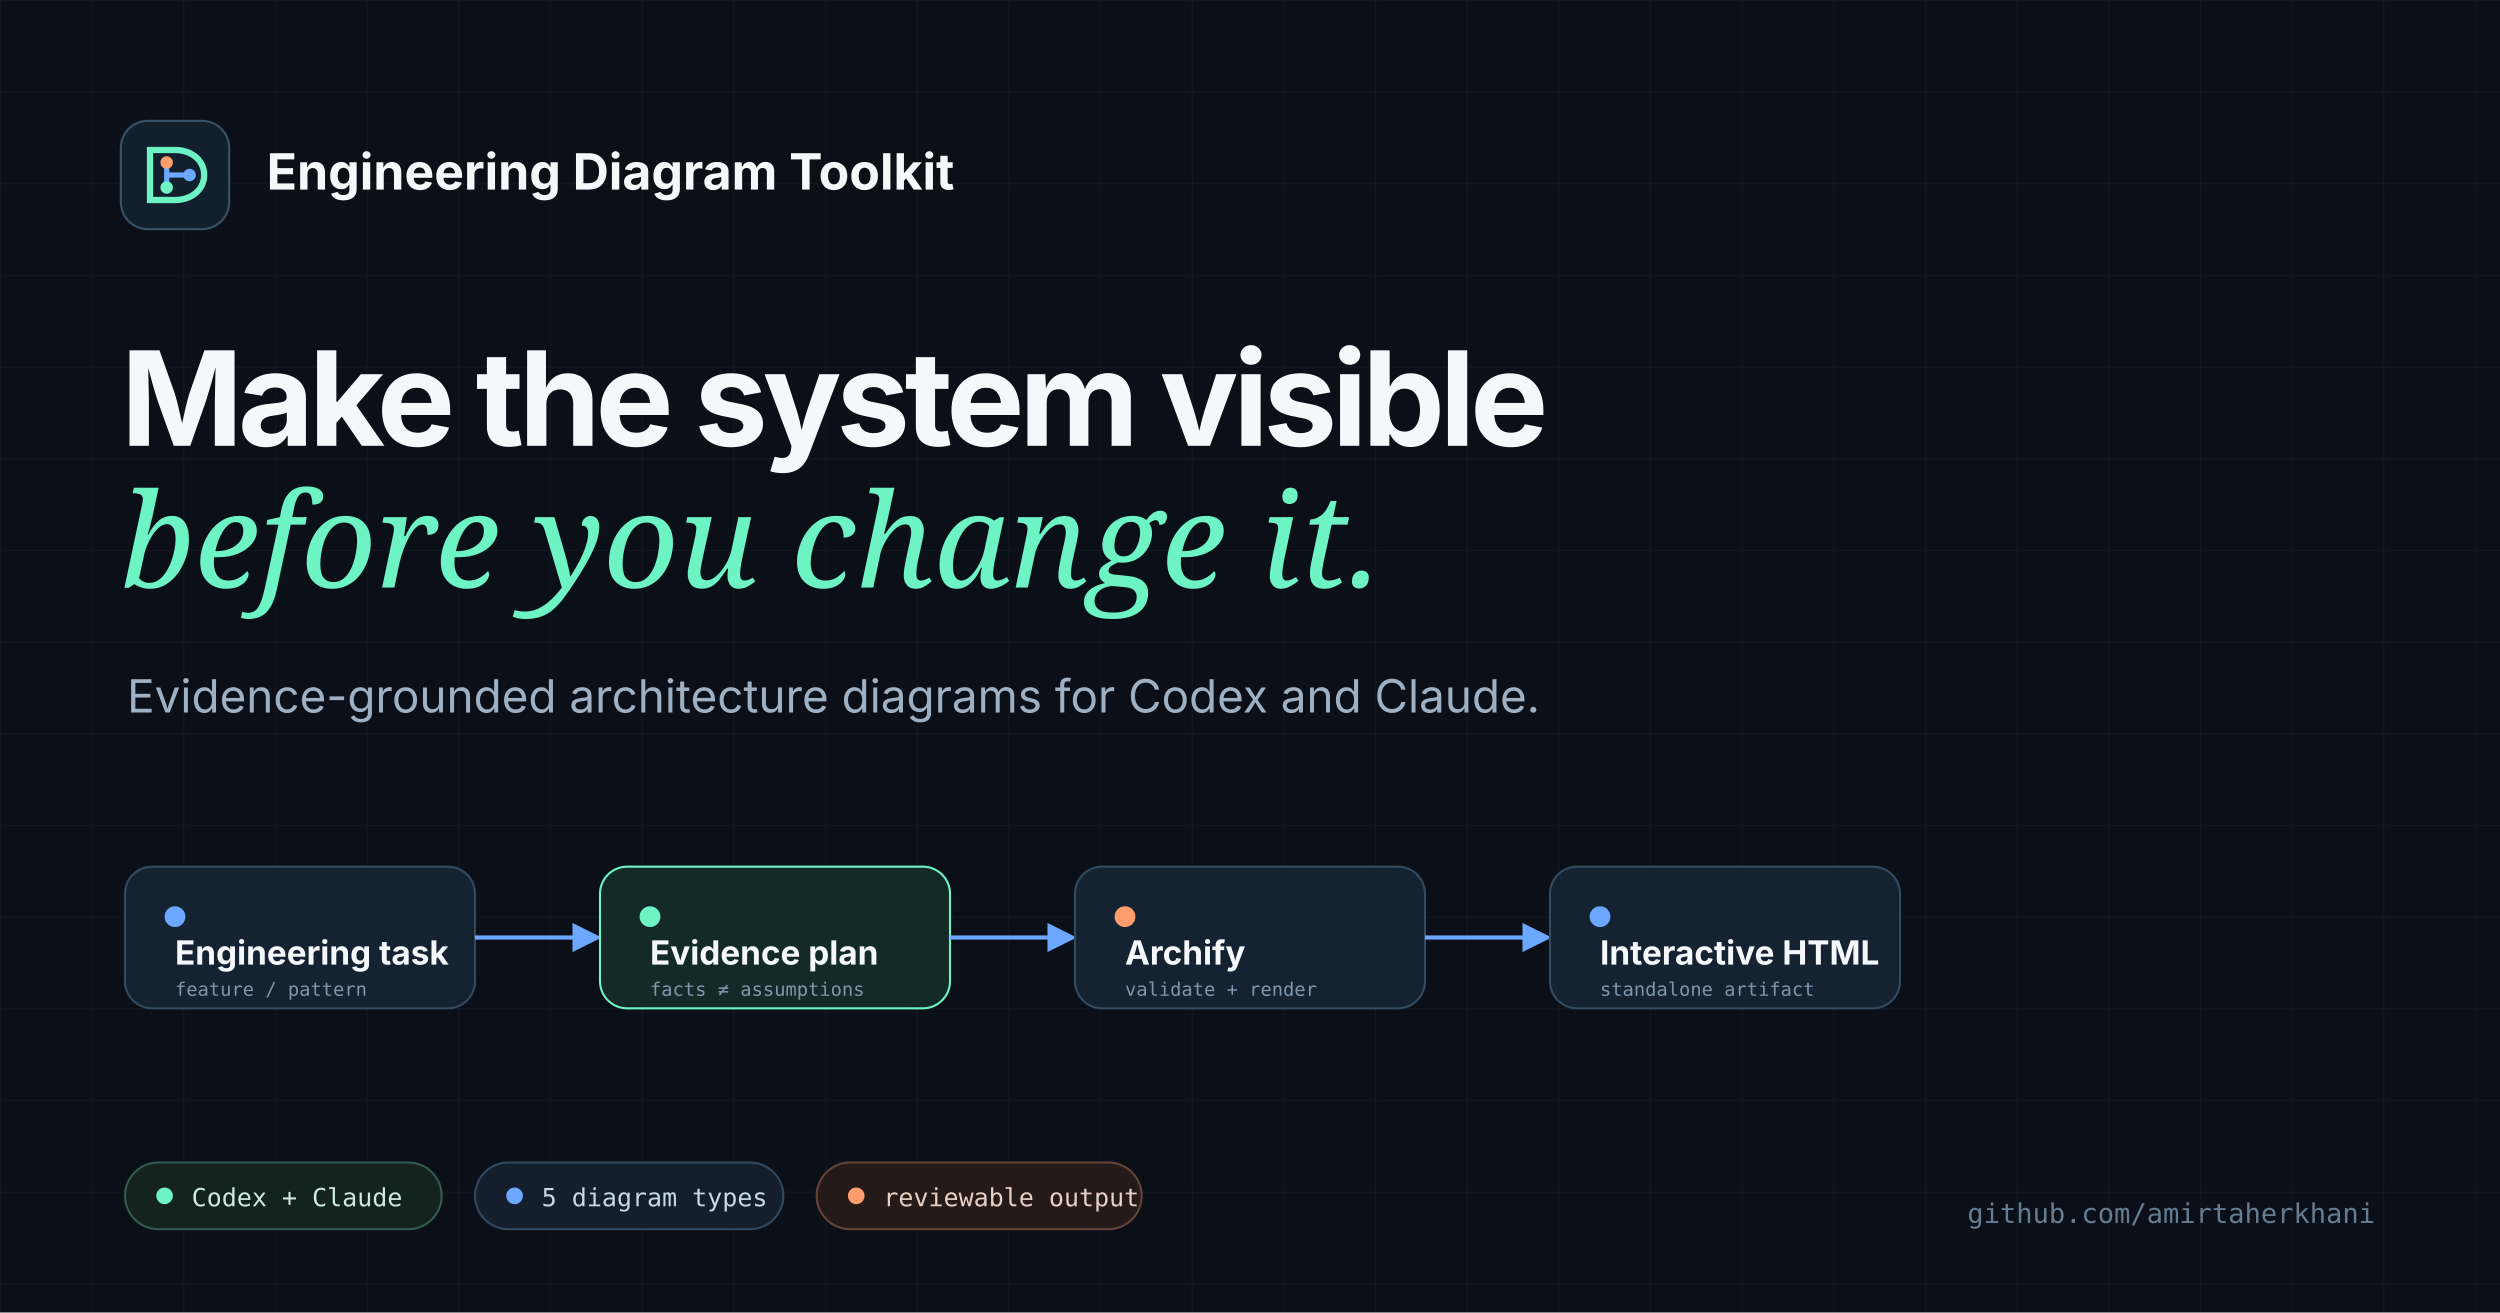
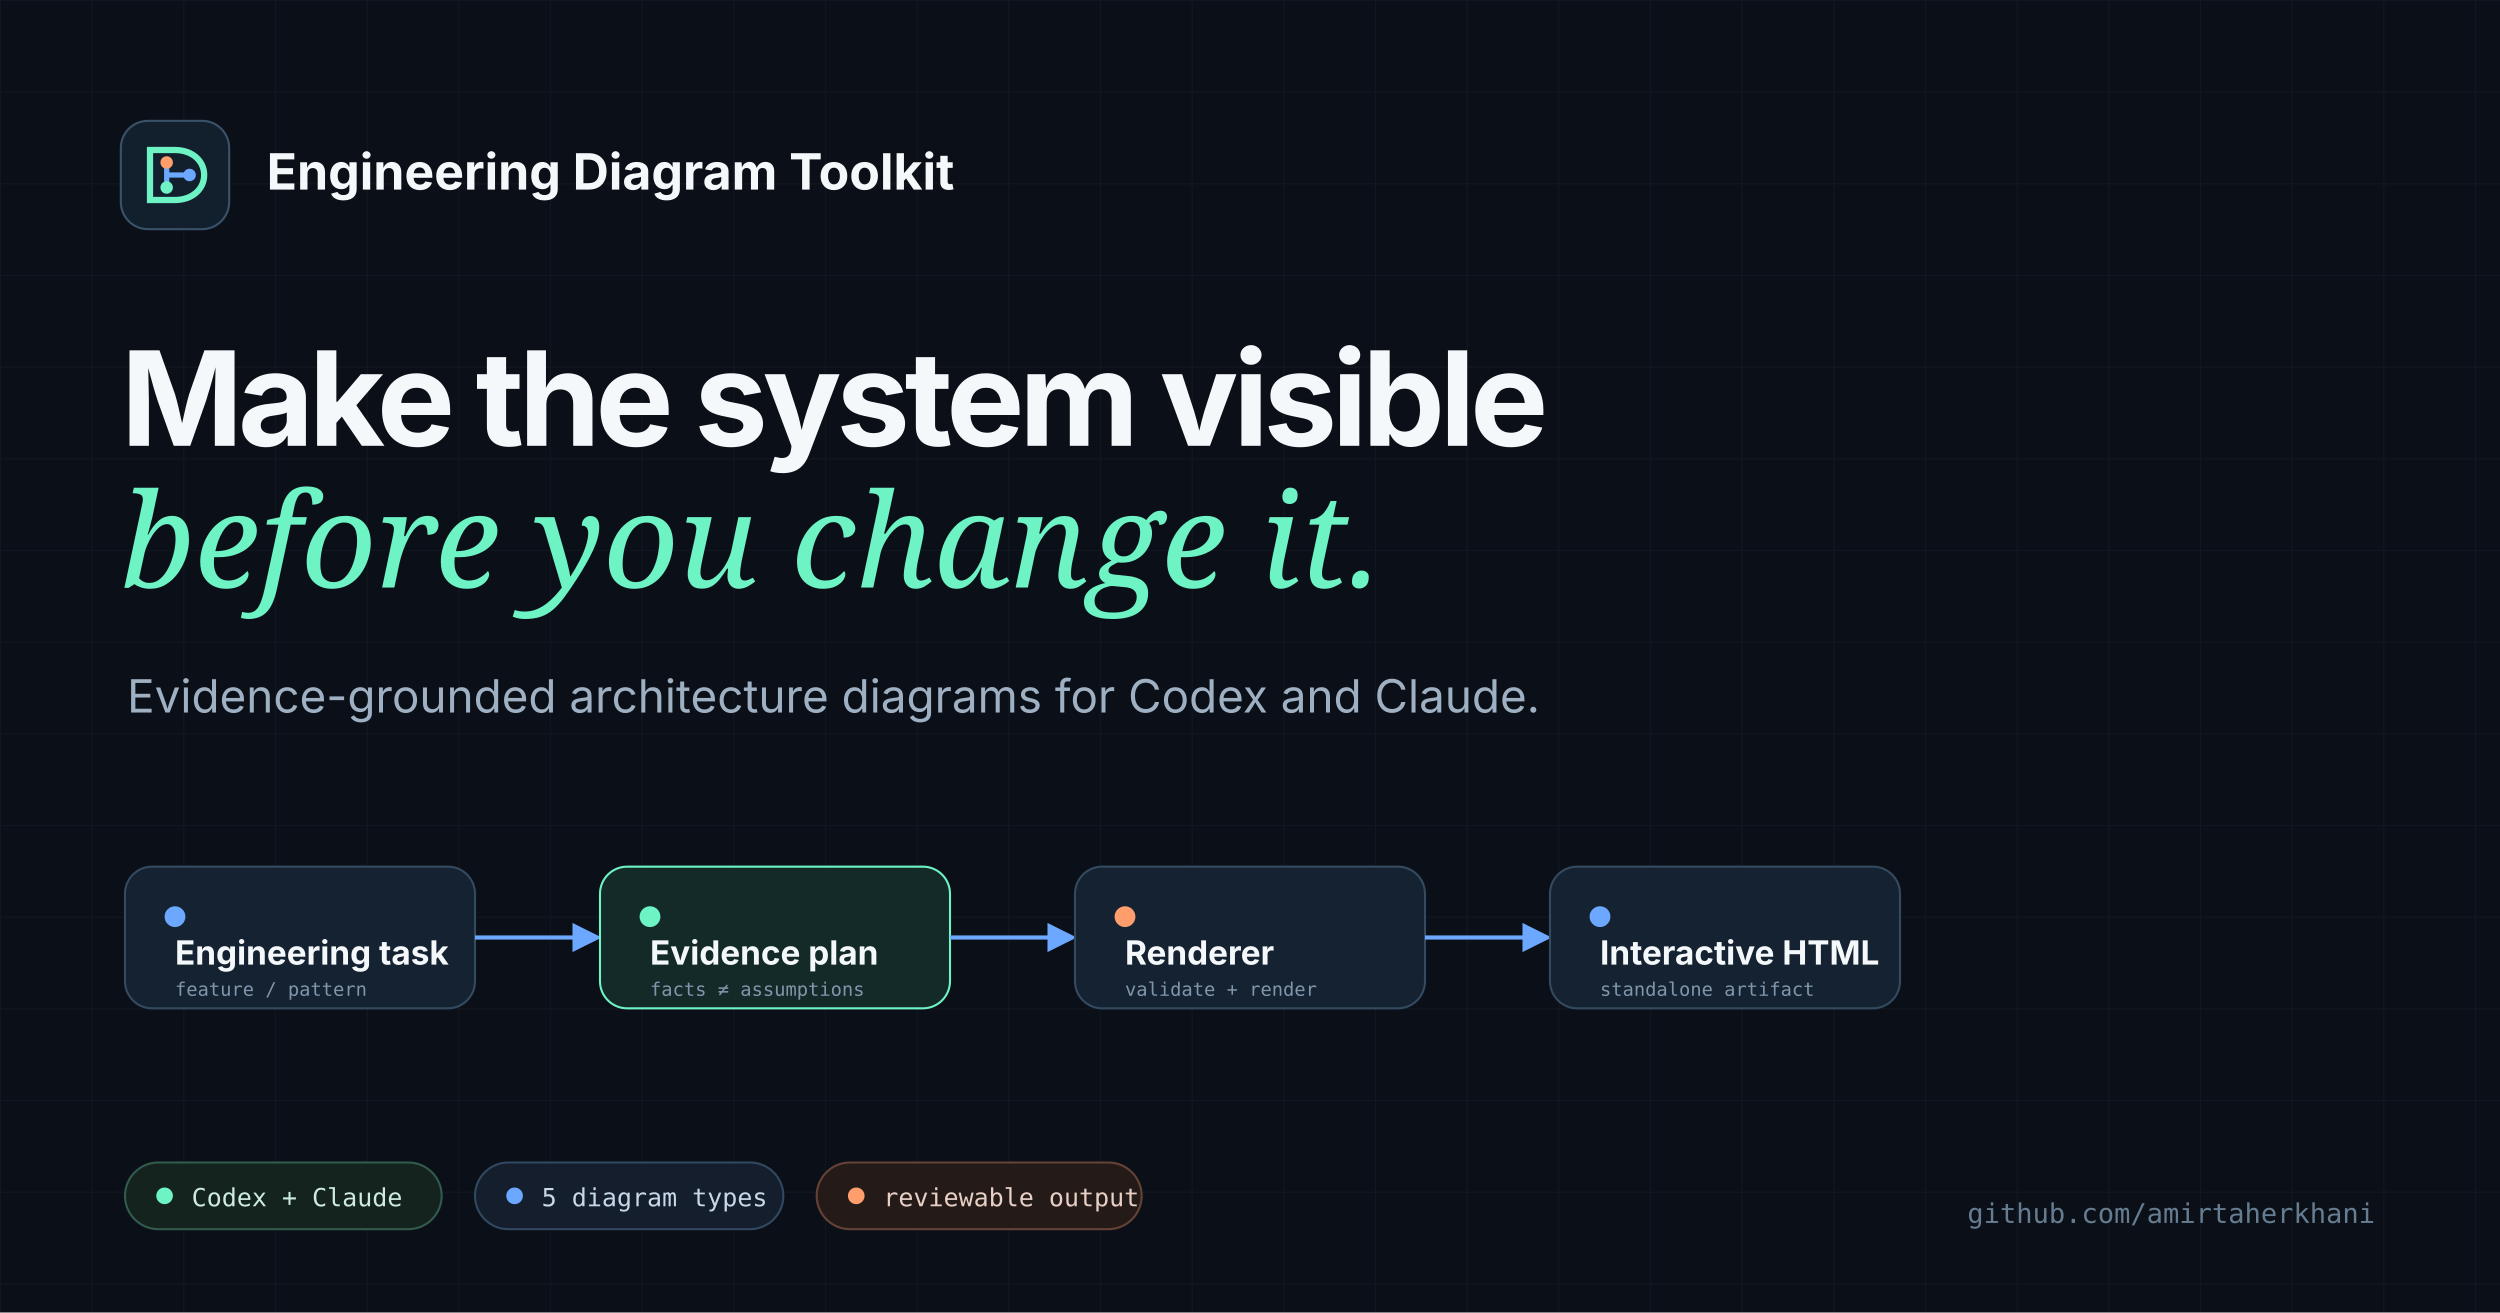
<svg xmlns="http://www.w3.org/2000/svg" viewBox="0 0 1200 630">
  <defs>
    <linearGradient id="background" x1="0" y1="0" x2="1200" y2="630">
      <stop stop-color="#0B1018" />
      <stop offset="1" stop-color="#111C28" />
    </linearGradient>
    <pattern id="grid" width="44" height="44" patternUnits="userSpaceOnUse">
      <path d="M44 0H0V44" fill="none" stroke="#7A95B1" stroke-opacity=".055" />
    </pattern>
    <marker id="arrow" viewBox="0 0 10 10" refX="8" refY="5" markerWidth="7" markerHeight="7" orient="auto">
      <path d="M0 0 10 5 0 10Z" fill="#6CA8FF" />
    </marker>
  </defs>
  <rect width="1200" height="630" fill="url(#background)" />
  <rect width="1200" height="630" fill="url(#grid)" />
  <rect x="58" y="58" width="52" height="52" rx="13" fill="#12202E" stroke="#3A5268" />
  <path d="M72 72h12c8 0 14 5 14 12s-6 12-14 12H72V72Z" fill="none" stroke="#6EF3C5" stroke-width="3" />
  <path d="M80 78v12m0-6h10" stroke="#6CA8FF" stroke-width="2.5" stroke-linecap="round" />
  <circle cx="80" cy="78" r="3" fill="#FF9D6C" />
  <circle cx="80" cy="90" r="3" fill="#6EF3C5" />
  <circle cx="91" cy="84" r="3" fill="#6CA8FF" />
  <text x="128" y="91" fill="#F5F8FB" font-family="-apple-system,BlinkMacSystemFont,Segoe UI,sans-serif" font-size="24" font-weight="700">Engineering Diagram Toolkit</text>
  <text x="58" y="214" fill="#F5F8FB" font-family="-apple-system,BlinkMacSystemFont,Segoe UI,sans-serif" font-size="63" font-weight="650" letter-spacing="-2.5">Make the system visible</text>
  <text x="58" y="282" fill="#6EF3C5" font-family="Georgia,serif" font-size="63" font-style="italic">before you change it.</text>
  <text x="61" y="342" fill="#9EB0C2" font-family="-apple-system,BlinkMacSystemFont,Segoe UI,sans-serif" font-size="22">Evidence-grounded architecture diagrams for Codex and Claude.</text>
  <g transform="translate(60 416)">
    <rect width="168" height="68" rx="13" fill="#142231" stroke="#344A60" />
    <circle cx="24" cy="24" r="5" fill="#6CA8FF" />
    <text x="24" y="47" fill="#F5F8FB" font-family="-apple-system,BlinkMacSystemFont,Segoe UI,sans-serif" font-size="16" font-weight="700">Engineering task</text>
    <text x="24" y="62" fill="#7F96AC" font-family="monospace" font-size="9">feature / pattern</text>
    <path d="M168 34H226" stroke="#6CA8FF" stroke-width="2" marker-end="url(#arrow)" />
    <rect x="228" width="168" height="68" rx="13" fill="#142A28" stroke="#6EF3C5" />
    <circle cx="252" cy="24" r="5" fill="#6EF3C5" />
    <text x="252" y="47" fill="#F5F8FB" font-family="-apple-system,BlinkMacSystemFont,Segoe UI,sans-serif" font-size="16" font-weight="700">Evidence plan</text>
    <text x="252" y="62" fill="#7F96AC" font-family="monospace" font-size="9">facts ≠ assumptions</text>
    <path d="M396 34H454" stroke="#6CA8FF" stroke-width="2" marker-end="url(#arrow)" />
    <rect x="456" width="168" height="68" rx="13" fill="#142231" stroke="#344A60" />
    <circle cx="480" cy="24" r="5" fill="#FF9D6C" />
-     <text x="480" y="47" fill="#F5F8FB" font-family="-apple-system,BlinkMacSystemFont,Segoe UI,sans-serif" font-size="16" font-weight="700">Archify</text>
+     <text x="480" y="47" fill="#F5F8FB" font-family="-apple-system,BlinkMacSystemFont,Segoe UI,sans-serif" font-size="16" font-weight="700">Renderer</text>
    <text x="480" y="62" fill="#7F96AC" font-family="monospace" font-size="9">validate + render</text>
    <path d="M624 34H682" stroke="#6CA8FF" stroke-width="2" marker-end="url(#arrow)" />
    <rect x="684" width="168" height="68" rx="13" fill="#142231" stroke="#344A60" />
    <circle cx="708" cy="24" r="5" fill="#6CA8FF" />
    <text x="708" y="47" fill="#F5F8FB" font-family="-apple-system,BlinkMacSystemFont,Segoe UI,sans-serif" font-size="16" font-weight="700">Interactive HTML</text>
    <text x="708" y="62" fill="#7F96AC" font-family="monospace" font-size="9">standalone artifact</text>
  </g>
  <g transform="translate(60 558)">
    <rect width="152" height="32" rx="16" fill="#15231F" stroke="#315B4C" />
    <circle cx="19" cy="16" r="4" fill="#6EF3C5" />
    <text x="32" y="21" fill="#CDEBDF" font-family="monospace" font-size="12">Codex + Claude</text>
    <rect x="168" width="148" height="32" rx="16" fill="#141E2C" stroke="#314861" />
    <circle cx="187" cy="16" r="4" fill="#6CA8FF" />
    <text x="200" y="21" fill="#C8D8E8" font-family="monospace" font-size="12">5 diagram types</text>
    <rect x="332" width="156" height="32" rx="16" fill="#241B19" stroke="#654236" />
    <circle cx="351" cy="16" r="4" fill="#FF9D6C" />
    <text x="364" y="21" fill="#E8D0C5" font-family="monospace" font-size="12">reviewable output</text>
  </g>
  <text x="1140" y="587" fill="#667C91" font-family="monospace" font-size="13" text-anchor="end">github.com/amirtaherkhani</text>
</svg>
